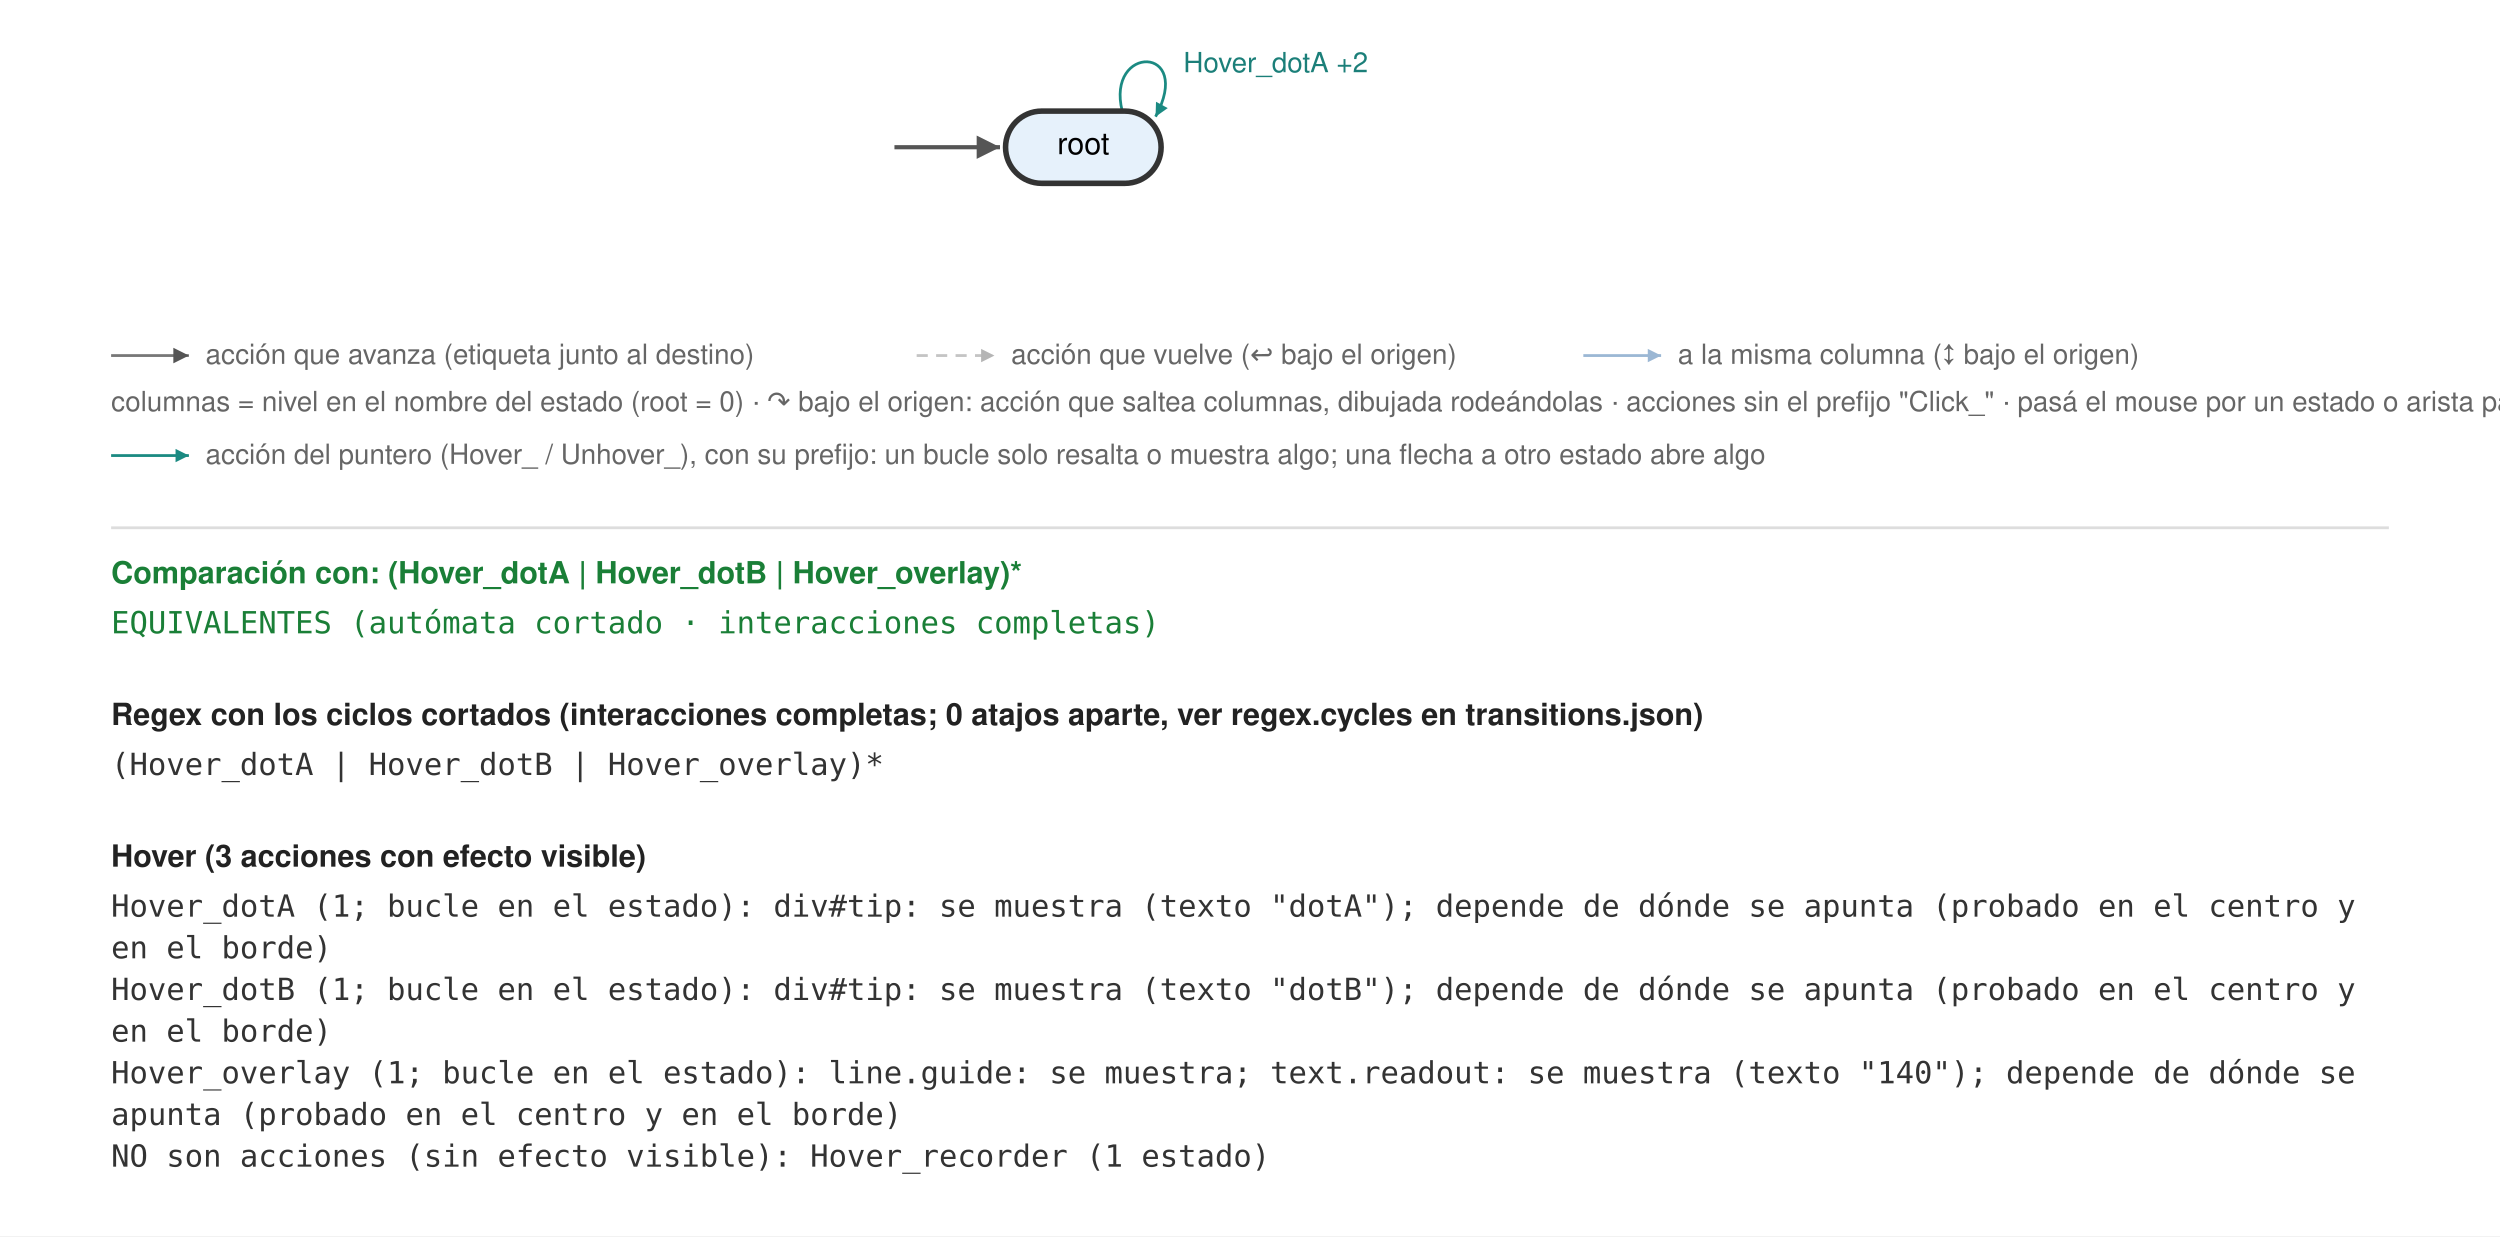
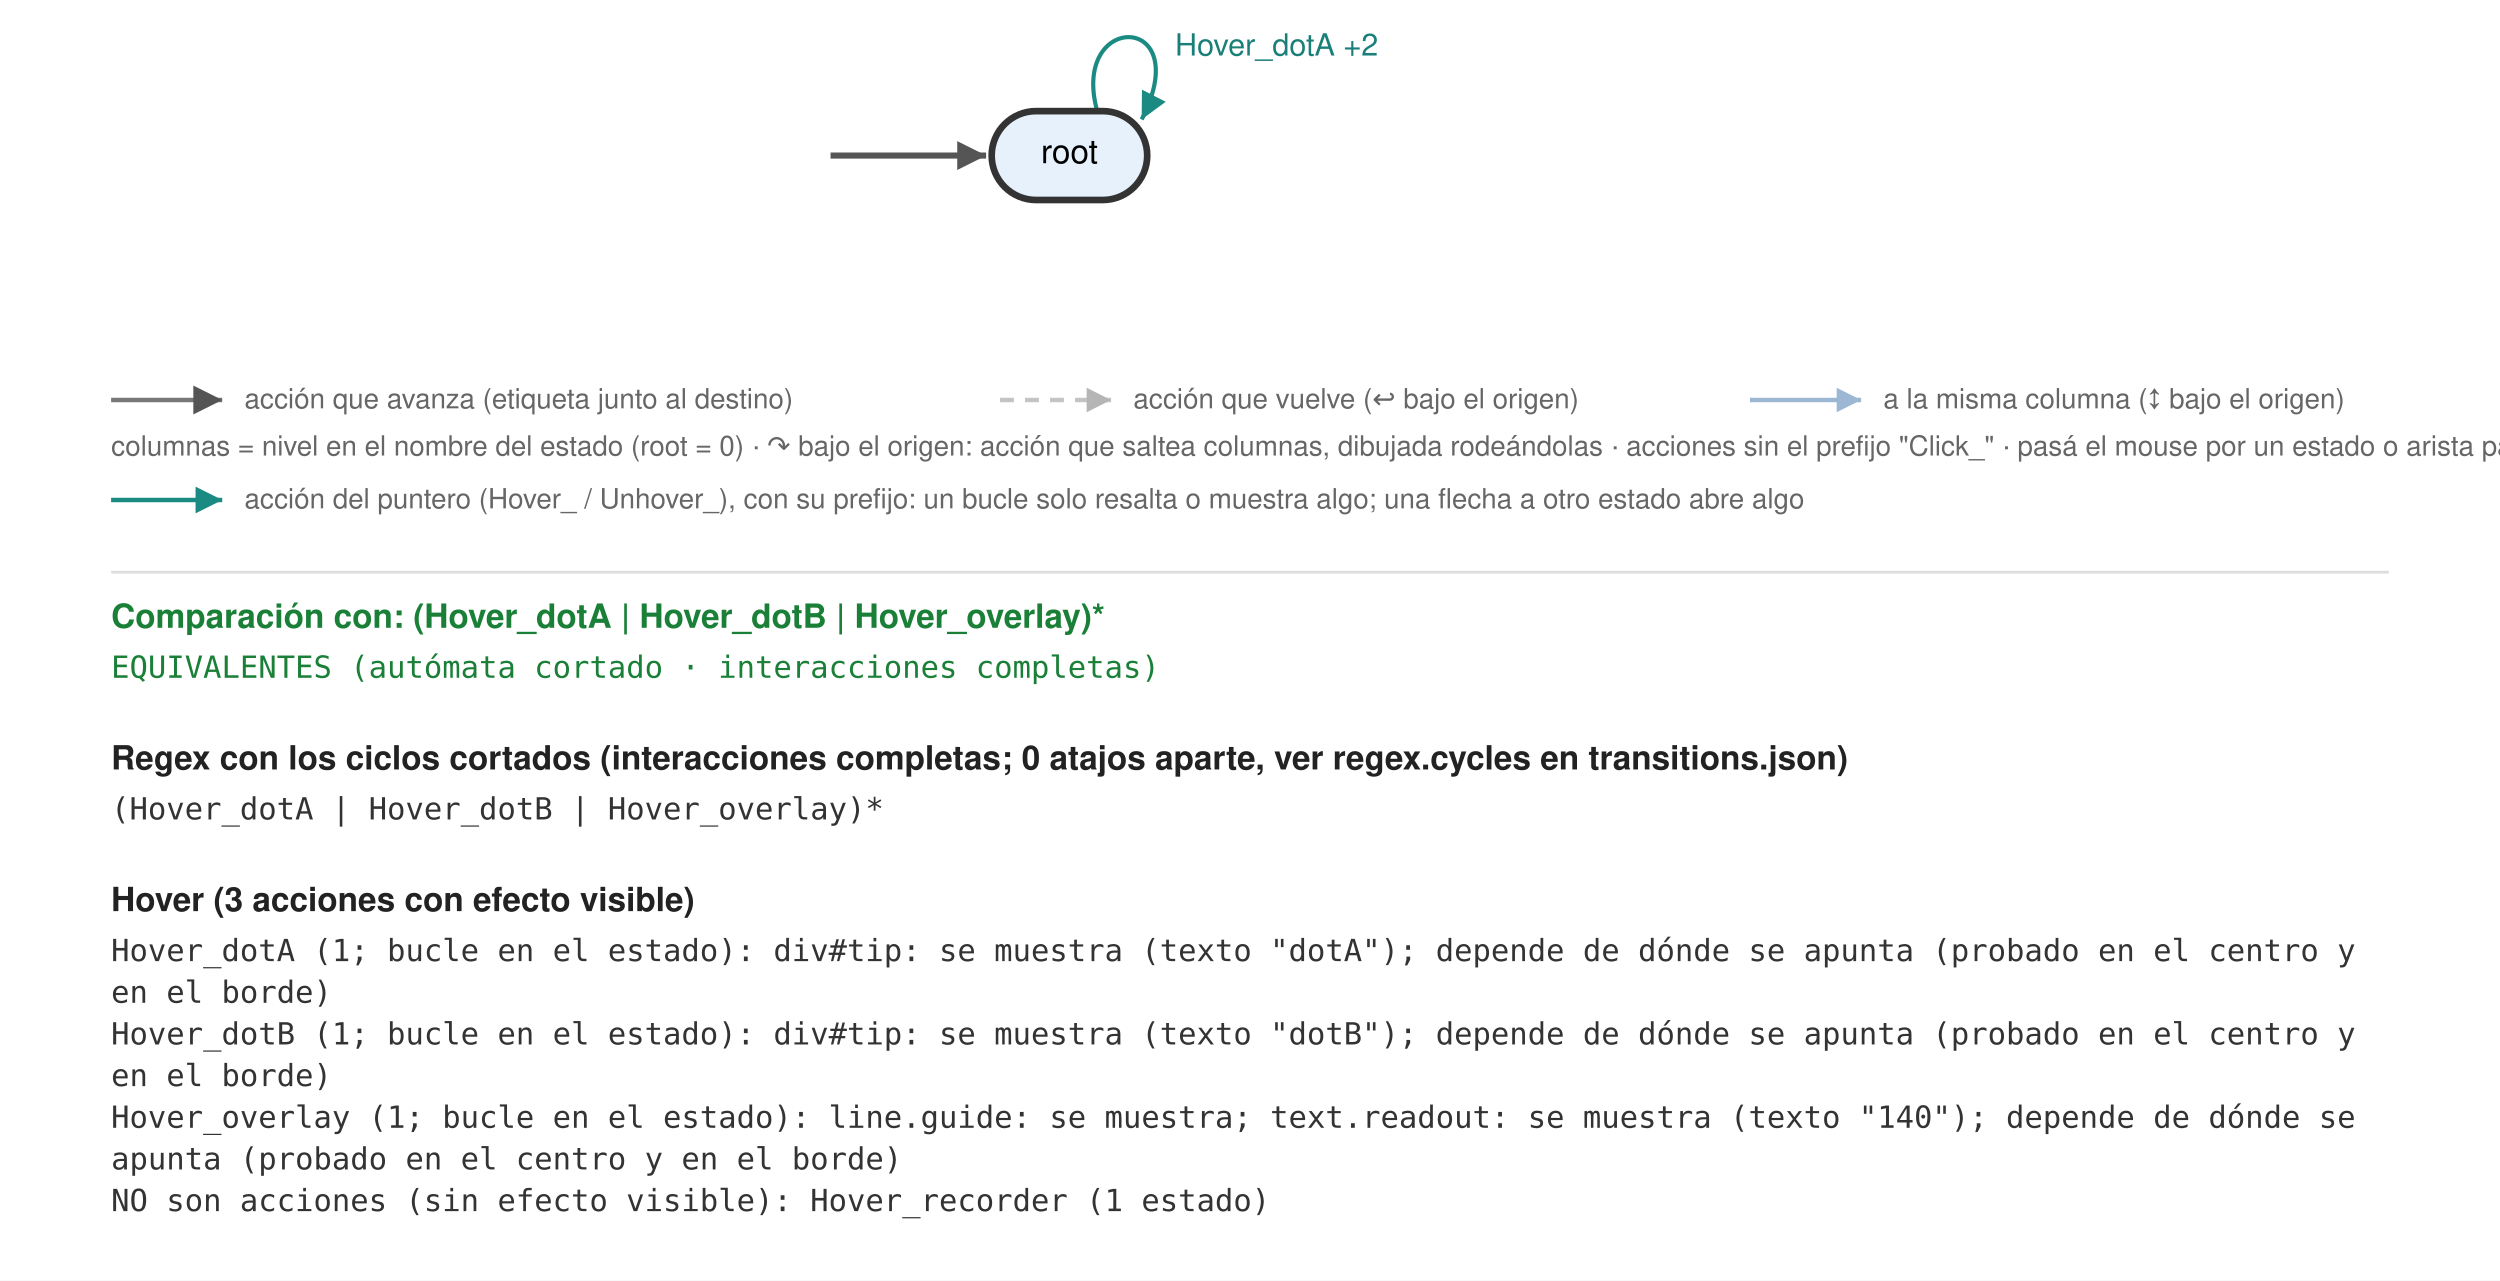
- <svg xmlns="http://www.w3.org/2000/svg" width="900" height="445" viewBox="0 0 900 445" font-family="Helvetica, Arial, sans-serif" font-size="11">
+ <svg xmlns="http://www.w3.org/2000/svg" width="900" height="461" viewBox="0 0 900 461" font-family="Helvetica, Arial, sans-serif" font-size="12">
  <defs>
-     <marker id="arrow" viewBox="0 0 10 10" refX="9" refY="5" markerWidth="7" markerHeight="7" orient="auto-start-reverse">
+     <marker id="arrow" viewBox="0 0 10 10" refX="9" refY="5" markerUnits="userSpaceOnUse" markerWidth="13" markerHeight="13" orient="auto-start-reverse">
      <path d="M1,1 L9,5 L1,9 Z" fill="#555" />
    </marker>
-     <marker id="arrow-back" viewBox="0 0 10 10" refX="9" refY="5" markerWidth="6" markerHeight="6" orient="auto-start-reverse">
+     <marker id="arrow-back" viewBox="0 0 10 10" refX="9" refY="5" markerUnits="userSpaceOnUse" markerWidth="11" markerHeight="11" orient="auto-start-reverse">
      <path d="M1,1 L9,5 L1,9 Z" fill="#b5b5b5" />
    </marker>
-     <marker id="arrow-side" viewBox="0 0 10 10" refX="9" refY="5" markerWidth="6" markerHeight="6" orient="auto-start-reverse">
+     <marker id="arrow-side" viewBox="0 0 10 10" refX="9" refY="5" markerUnits="userSpaceOnUse" markerWidth="11" markerHeight="11" orient="auto-start-reverse">
      <path d="M1,1 L9,5 L1,9 Z" fill="#9bb7d4" />
    </marker>
-     <marker id="arrow-hl" viewBox="0 0 10 10" refX="9" refY="5" markerWidth="7" markerHeight="7" orient="auto-start-reverse">
+     <marker id="arrow-hl" viewBox="0 0 10 10" refX="9" refY="5" markerUnits="userSpaceOnUse" markerWidth="15" markerHeight="15" orient="auto-start-reverse">
      <path d="M1,1 L9,5 L1,9 Z" fill="#d33" />
    </marker>
-     <marker id="arrow-hover" viewBox="0 0 10 10" refX="9" refY="5" markerWidth="6" markerHeight="6" orient="auto-start-reverse">
+     <marker id="arrow-hover" viewBox="0 0 10 10" refX="9" refY="5" markerUnits="userSpaceOnUse" markerWidth="12" markerHeight="12" orient="auto-start-reverse">
      <path d="M1,1 L9,5 L1,9 Z" fill="#1b8a82" />
    </marker>
  </defs>
-   <rect width="900" height="445" fill="white" />
+   <rect width="900" height="461" fill="white" />
  <g class="back-edges">
-     <path d="M 404,40 C 398,16 430,16 416,42" fill="none" stroke="#1b8a82" stroke-width="1" marker-end="url(#arrow-hover)" />
+     <path d="M 395,40 C 385,4 431,4 411,43" fill="none" stroke="#1b8a82" stroke-width="1.5" marker-end="url(#arrow-hover)" />
  </g>
  <g class="forward-edges">
</g>
-   <line x1="322" y1="53" x2="360" y2="53" stroke="#555" stroke-width="1.5" marker-end="url(#arrow)" />
+   <line x1="299" y1="56" x2="355" y2="56" stroke="#555" stroke-width="2.2" marker-end="url(#arrow)" />
  <g class="states">
    <g>
-       <rect x="362" y="40" width="56" height="26" rx="13" fill="#e6f1fb" stroke="#333" stroke-width="2" />
-       <text x="390" y="53" text-anchor="middle" dominant-baseline="central">root</text>
+       <rect x="357" y="40" width="56" height="32" rx="16" fill="#e6f1fb" stroke="#333" stroke-width="2.4" />
+       <text x="385" y="56" text-anchor="middle" dominant-baseline="central">root</text>
    </g>
  </g>
  <g class="labels">
-     <text x="426" y="26" font-size="10" fill="#1b7f79">Hover_dotA +2</text>
+     <text x="423" y="20" font-size="11" fill="#1b7f79">Hover_dotA +2</text>
  </g>
  <g font-size="10" fill="#666">
-     <line x1="40" y1="128" x2="68" y2="128" stroke="#777" marker-end="url(#arrow)" />
-     <text x="74" y="131">acción que avanza (etiqueta junto al destino)</text>
-     <line x1="330" y1="128" x2="358" y2="128" stroke="#c4c4c4" stroke-dasharray="4 3" marker-end="url(#arrow-back)" />
-     <text x="364" y="131">acción que vuelve (↩ bajo el origen)</text>
-     <line x1="570" y1="128" x2="598" y2="128" stroke="#9bb7d4" marker-end="url(#arrow-side)" />
-     <text x="604" y="131">a la misma columna (↕ bajo el origen)</text>
-     <text x="40" y="148">columnas = nivel en el nombre del estado (root = 0) · ↷ bajo el origen: acción que saltea columnas, dibujada rodeándolas · acciones sin el prefijo "Click_" · pasá el mouse por un estado o arista para ver el detalle completo</text>
-     <line x1="40" y1="164" x2="68" y2="164" stroke="#1b8a82" marker-end="url(#arrow-hover)" />
-     <text x="74" y="167">acción del puntero (Hover_ / Unhover_), con su prefijo: un bucle solo resalta o muestra algo; una flecha a otro estado abre algo</text>
+     <line x1="40" y1="144" x2="80" y2="144" stroke="#777" stroke-width="1.6" marker-end="url(#arrow)" />
+     <text x="88" y="147">acción que avanza (etiqueta junto al destino)</text>
+     <line x1="360" y1="144" x2="400" y2="144" stroke="#c4c4c4" stroke-width="1.6" stroke-dasharray="5 4" marker-end="url(#arrow-back)" />
+     <text x="408" y="147">acción que vuelve (↩ bajo el origen)</text>
+     <line x1="630" y1="144" x2="670" y2="144" stroke="#9bb7d4" stroke-width="1.6" marker-end="url(#arrow-side)" />
+     <text x="678" y="147">a la misma columna (↕ bajo el origen)</text>
+     <text x="40" y="164">columnas = nivel en el nombre del estado (root = 0) · ↷ bajo el origen: acción que saltea columnas, dibujada rodeándolas · acciones sin el prefijo "Click_" · pasá el mouse por un estado o arista para ver el detalle completo</text>
+     <line x1="40" y1="180" x2="80" y2="180" stroke="#1b8a82" stroke-width="1.6" marker-end="url(#arrow-hover)" />
+     <text x="88" y="183">acción del puntero (Hover_ / Unhover_), con su prefijo: un bucle solo resalta o muestra algo; una flecha a otro estado abre algo</text>
  </g>
-   <line x1="40" y1="190" x2="860" y2="190" stroke="#ddd" />
-   <text x="40" y="210" font-weight="bold" fill="#1a7f37">Comparación con: (Hover_dotA | Hover_dotB | Hover_overlay)*</text>
+   <line x1="40" y1="206" x2="860" y2="206" stroke="#ddd" />
+   <text x="40" y="226" font-weight="bold" fill="#1a7f37">Comparación con: (Hover_dotA | Hover_dotB | Hover_overlay)*</text>
  <text font-family="Consolas, Menlo, monospace" font-size="11" fill="#1a7f37">
-     <tspan x="40" y="228">EQUIVALENTES (autómata cortado · interacciones completas)</tspan>
+     <tspan x="40" y="244">EQUIVALENTES (autómata cortado · interacciones completas)</tspan>
  </text>
-   <text x="40" y="261" font-weight="bold" fill="#222">Regex con los ciclos cortados (interacciones completas; 0 atajos aparte, ver regex.cycles en transitions.json)</text>
+   <text x="40" y="277" font-weight="bold" fill="#222">Regex con los ciclos cortados (interacciones completas; 0 atajos aparte, ver regex.cycles en transitions.json)</text>
  <text font-family="Consolas, Menlo, monospace" font-size="11" fill="#333">
-     <tspan x="40" y="279">(Hover_dotA | Hover_dotB | Hover_overlay)*</tspan>
+     <tspan x="40" y="295">(Hover_dotA | Hover_dotB | Hover_overlay)*</tspan>
  </text>
-   <text x="40" y="312" font-weight="bold" fill="#222">Hover (3 acciones con efecto visible)</text>
+   <text x="40" y="328" font-weight="bold" fill="#222">Hover (3 acciones con efecto visible)</text>
  <text font-family="Consolas, Menlo, monospace" font-size="11" fill="#333">
-     <tspan x="40" y="330">Hover_dotA (1; bucle en el estado): div#tip: se muestra (texto "dotA"); depende de dónde se apunta (probado en el centro y</tspan>
-     <tspan x="40" y="345">en el borde)</tspan>
-     <tspan x="40" y="360">Hover_dotB (1; bucle en el estado): div#tip: se muestra (texto "dotB"); depende de dónde se apunta (probado en el centro y</tspan>
-     <tspan x="40" y="375">en el borde)</tspan>
-     <tspan x="40" y="390">Hover_overlay (1; bucle en el estado): line.guide: se muestra; text.readout: se muestra (texto "140"); depende de dónde se</tspan>
-     <tspan x="40" y="405">apunta (probado en el centro y en el borde)</tspan>
-     <tspan x="40" y="420">NO son acciones (sin efecto visible): Hover_recorder (1 estado)</tspan>
+     <tspan x="40" y="346">Hover_dotA (1; bucle en el estado): div#tip: se muestra (texto "dotA"); depende de dónde se apunta (probado en el centro y</tspan>
+     <tspan x="40" y="361">en el borde)</tspan>
+     <tspan x="40" y="376">Hover_dotB (1; bucle en el estado): div#tip: se muestra (texto "dotB"); depende de dónde se apunta (probado en el centro y</tspan>
+     <tspan x="40" y="391">en el borde)</tspan>
+     <tspan x="40" y="406">Hover_overlay (1; bucle en el estado): line.guide: se muestra; text.readout: se muestra (texto "140"); depende de dónde se</tspan>
+     <tspan x="40" y="421">apunta (probado en el centro y en el borde)</tspan>
+     <tspan x="40" y="436">NO son acciones (sin efecto visible): Hover_recorder (1 estado)</tspan>
  </text>
</svg>
